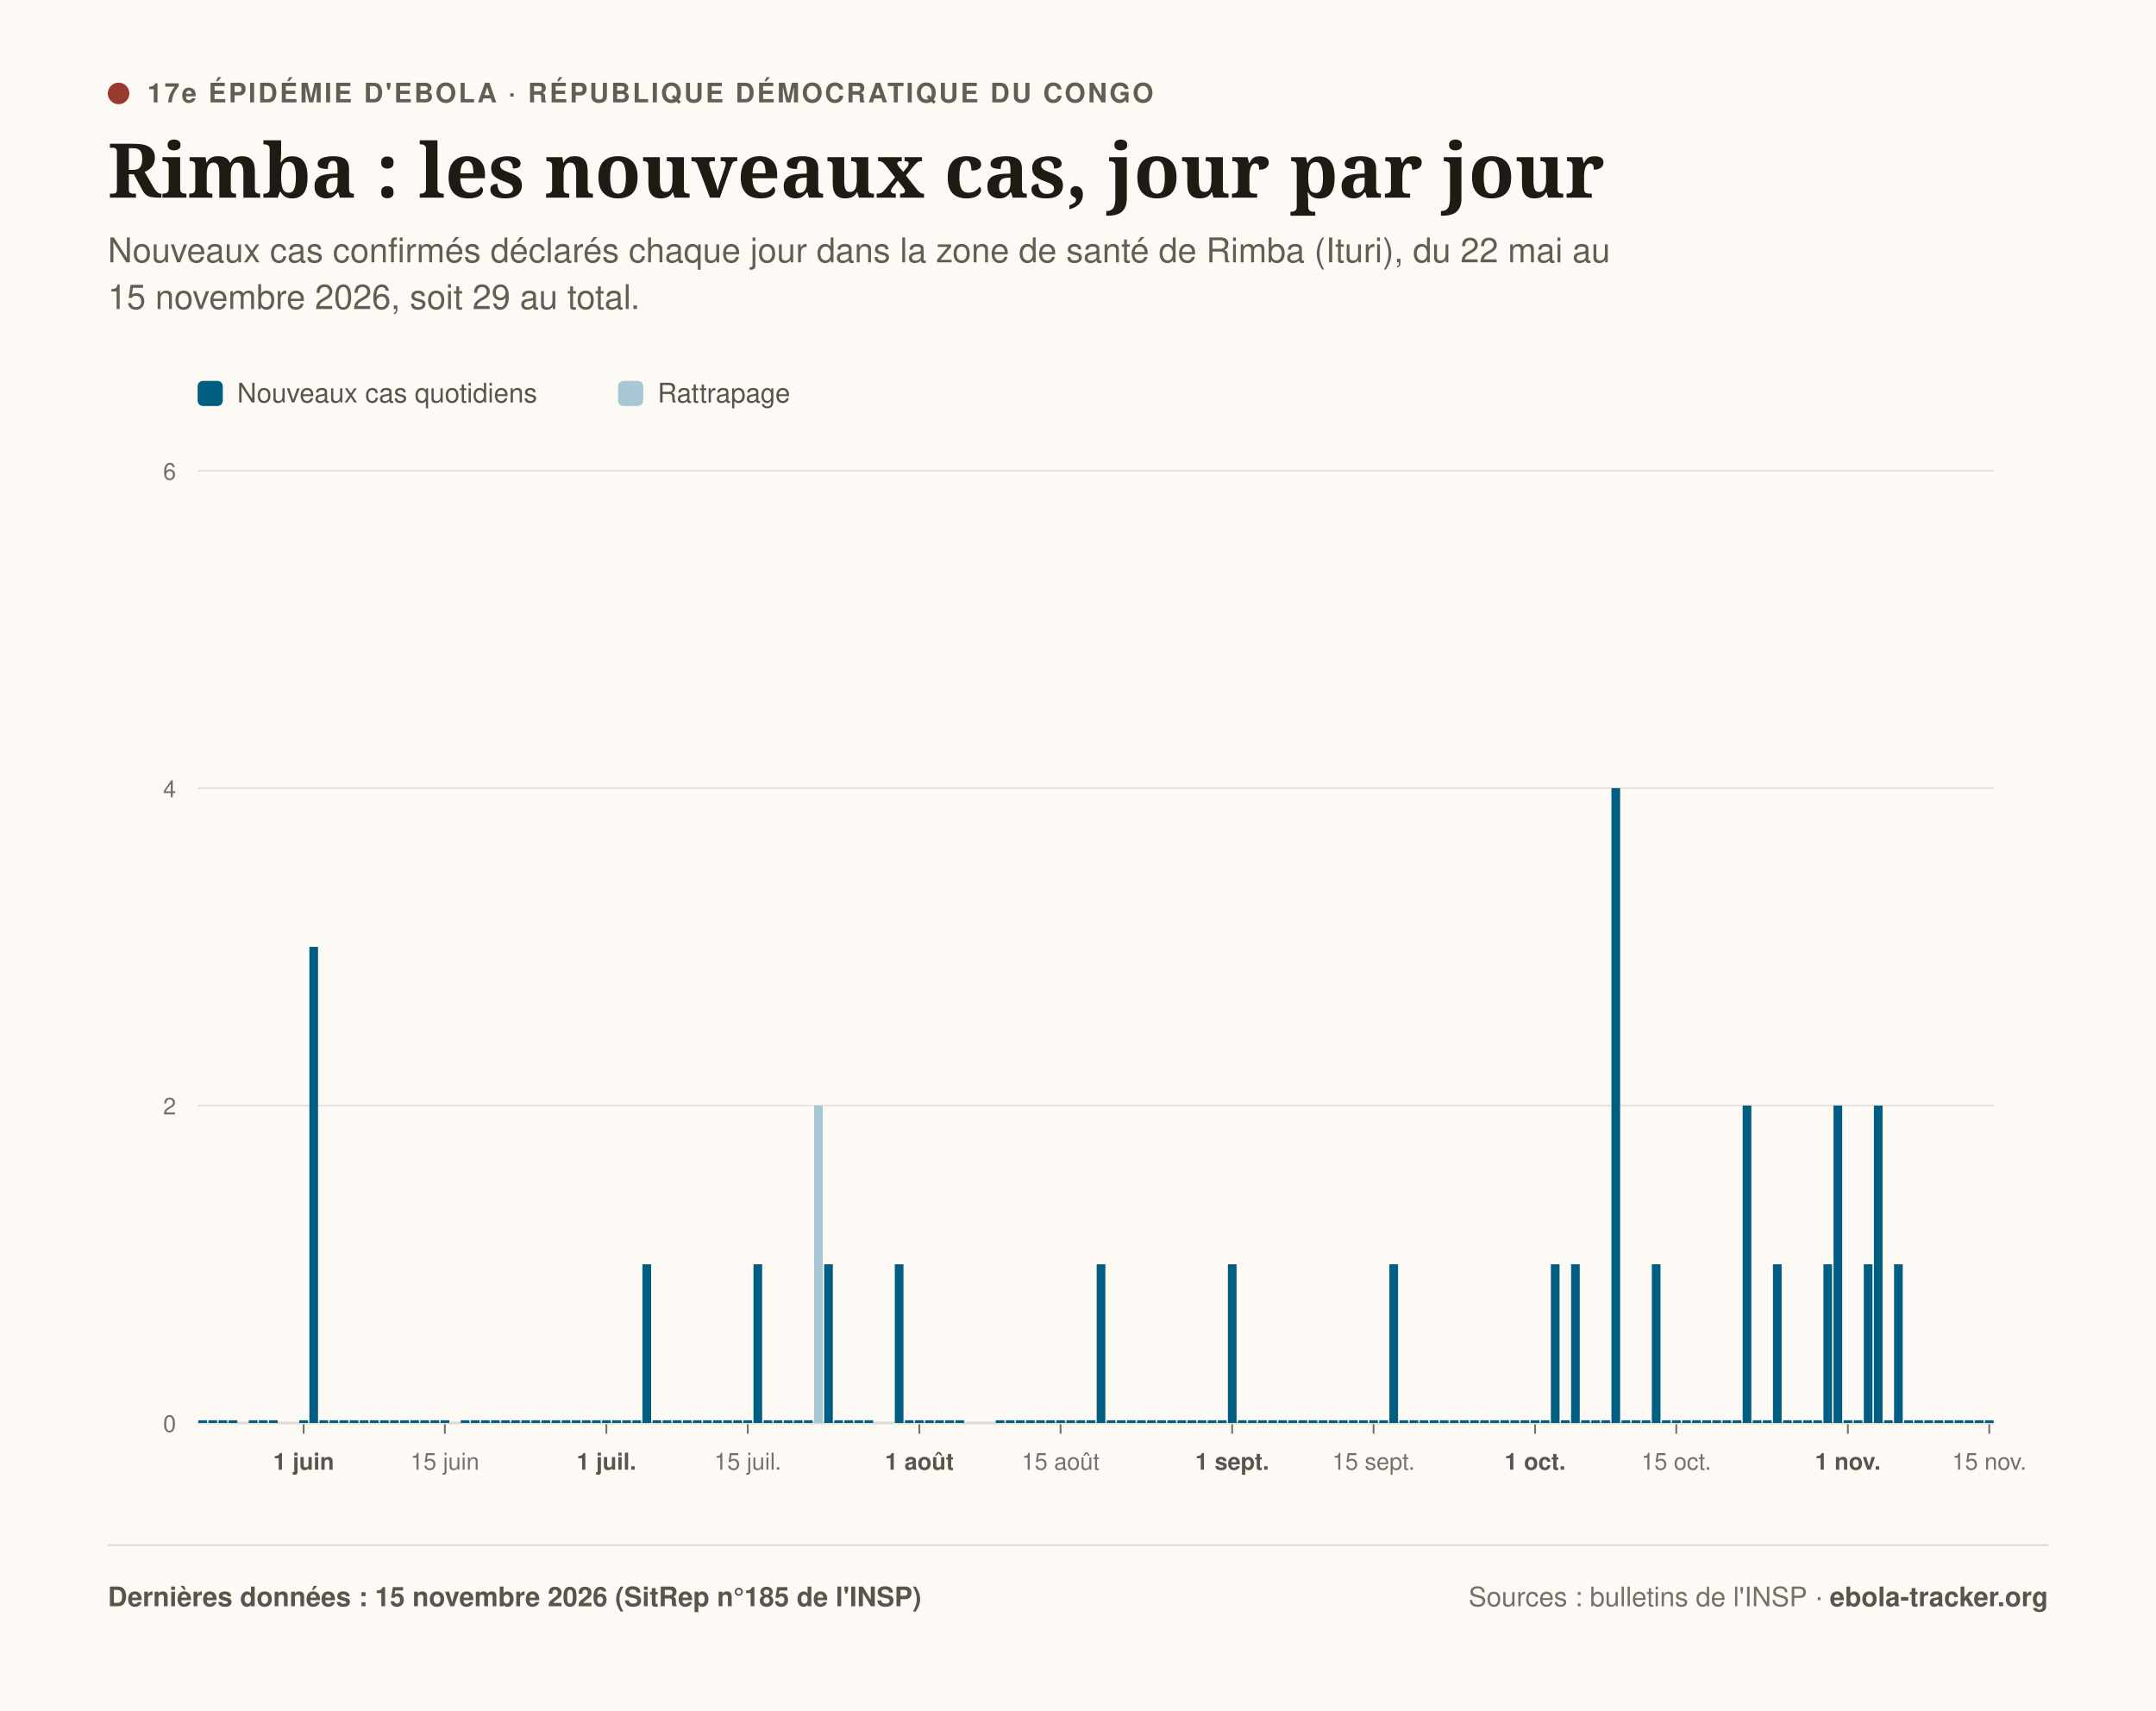
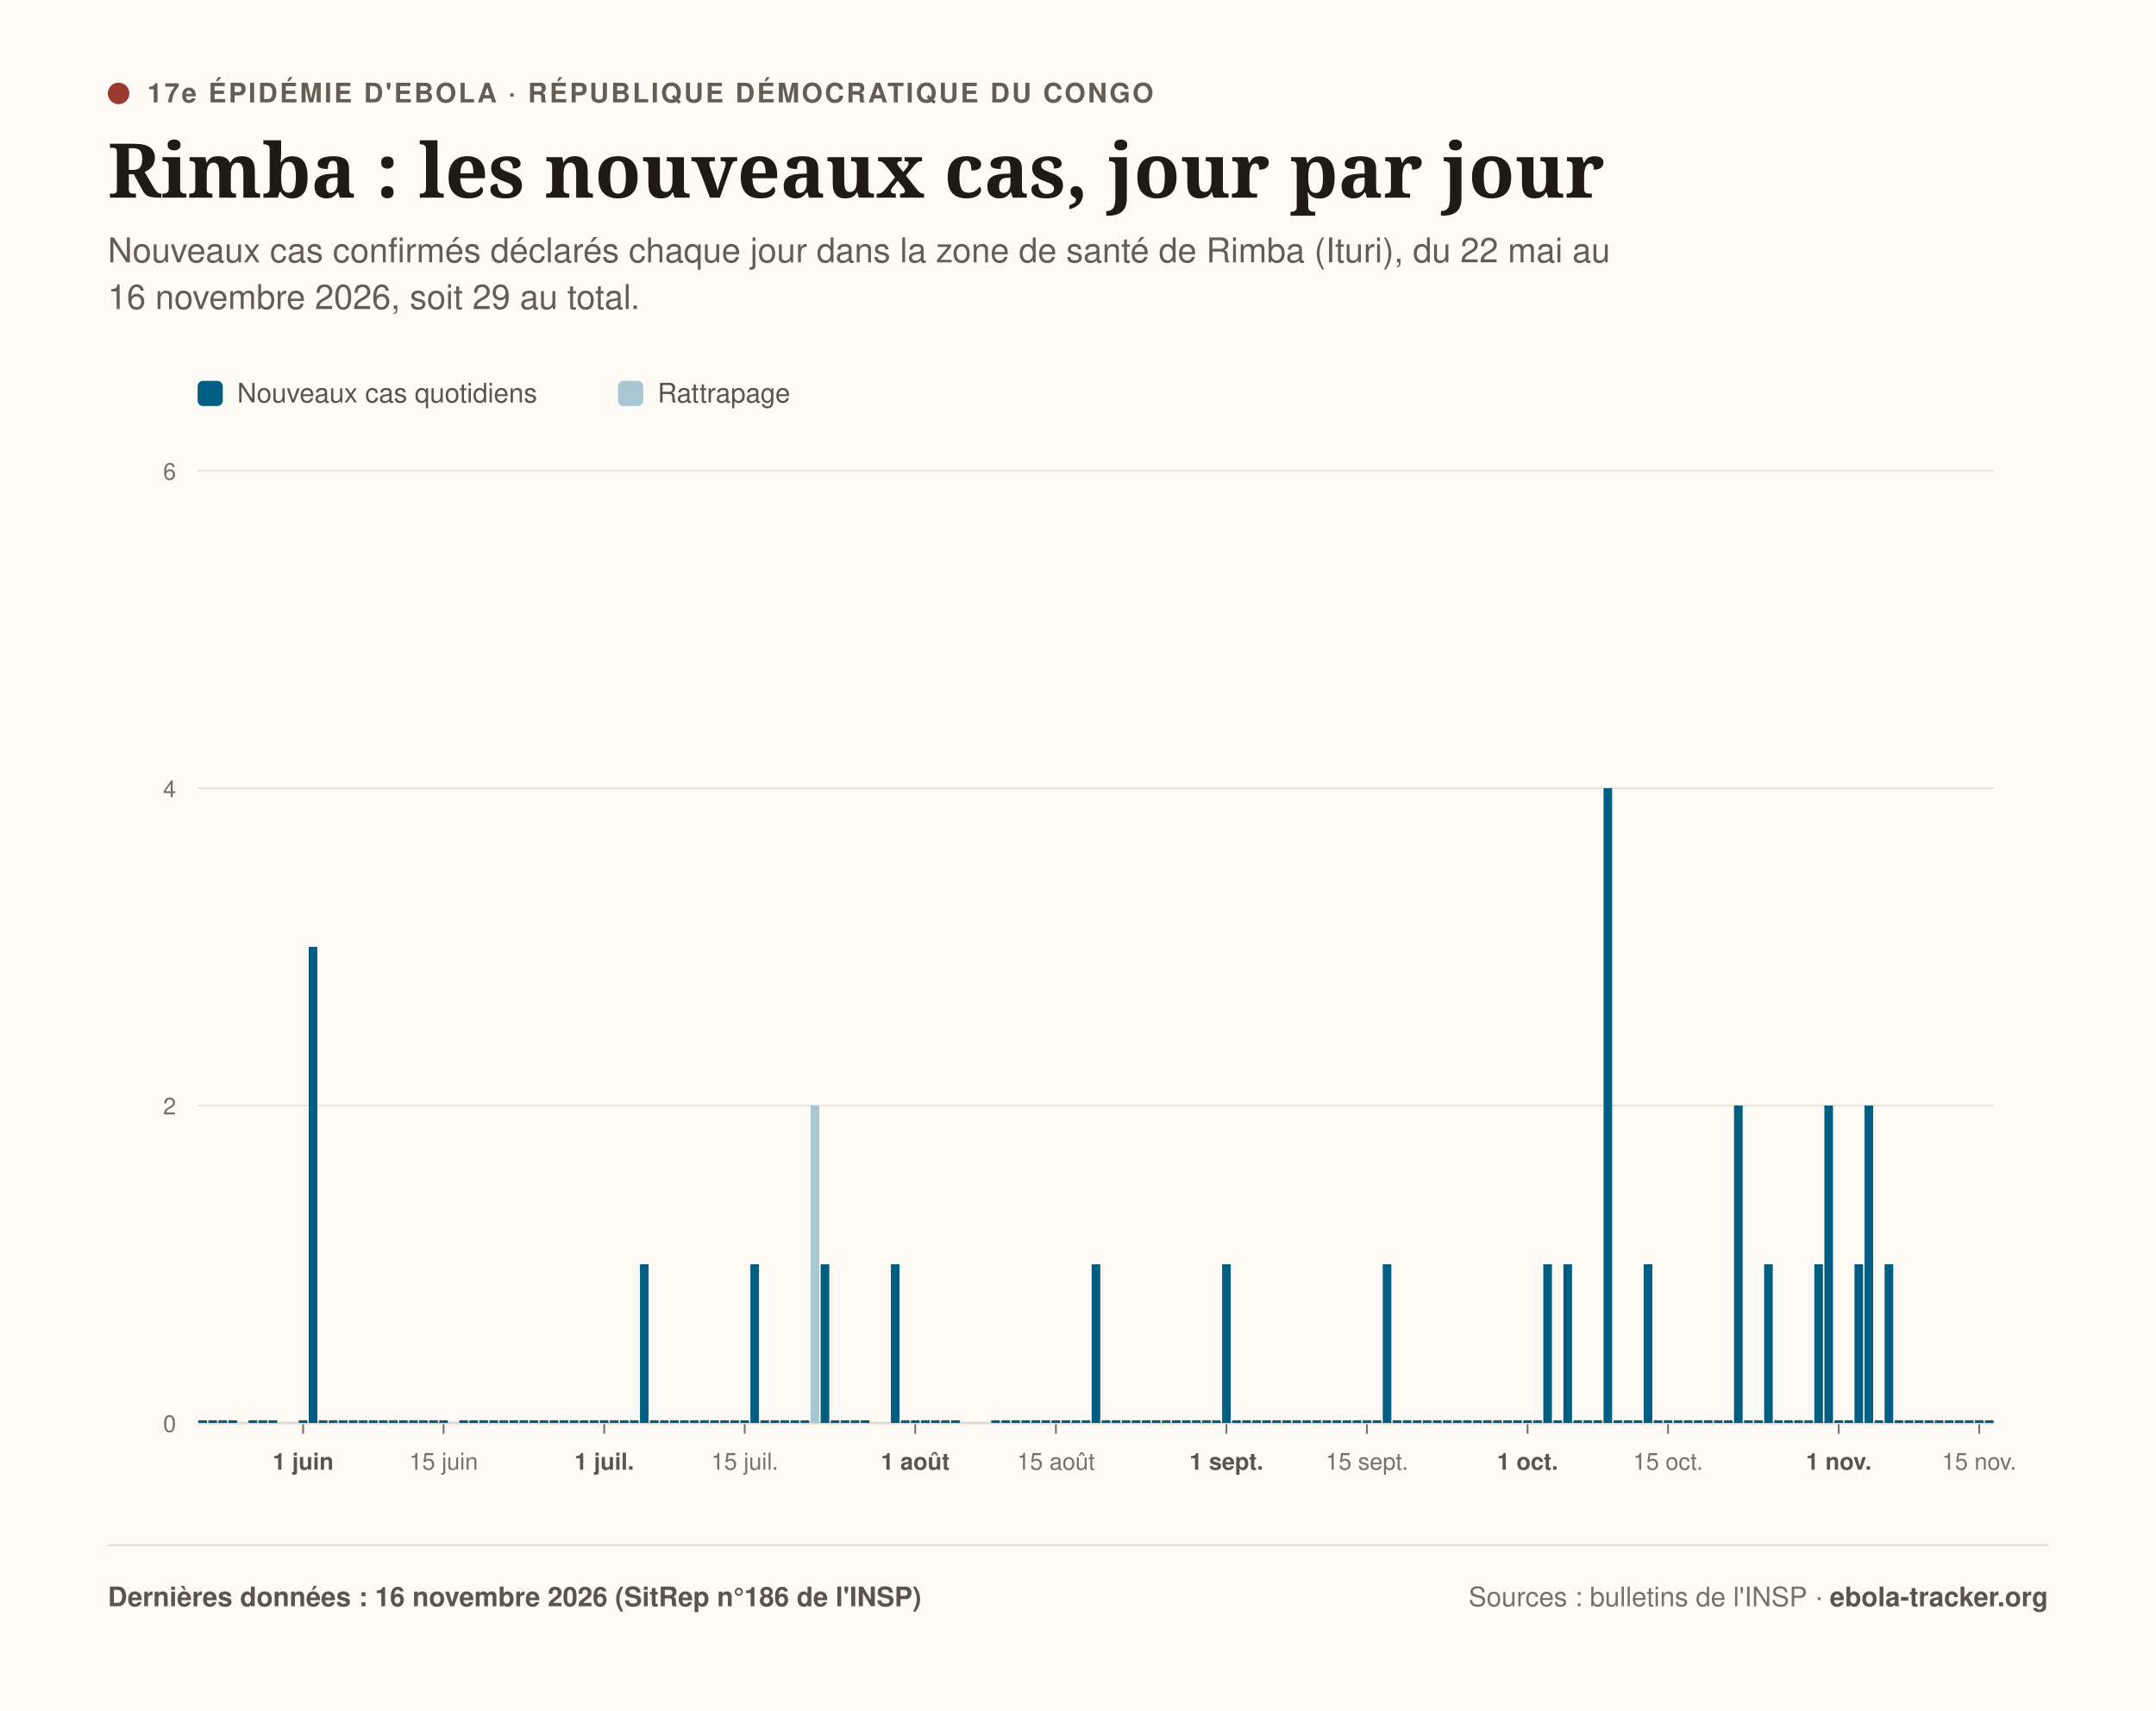
- <svg xmlns="http://www.w3.org/2000/svg" viewBox="0 0 1200 952" role="img" aria-label="Rimba : les nouveaux cas, jour par jour. Nouveaux cas confirmés déclarés chaque jour dans la zone de santé de Rimba (Ituri), du 22 mai au 15 novembre 2026, soit 29 au total.">
+ <svg xmlns="http://www.w3.org/2000/svg" viewBox="0 0 1200 952" role="img" aria-label="Rimba : les nouveaux cas, jour par jour. Nouveaux cas confirmés déclarés chaque jour dans la zone de santé de Rimba (Ituri), du 22 mai au 16 novembre 2026, soit 29 au total.">
  <rect width="1200" height="952" fill="#FDFAF6" />
  <circle cx="66" cy="52" r="6" fill="#993A2E" />
  <text x="82.0" y="57.0" font-family="'Public Sans',Helvetica,Arial,sans-serif" font-size="15" font-weight="700" fill="#635D54" text-anchor="start" letter-spacing=".08em">17e ÉPIDÉMIE D'EBOLA · RÉPUBLIQUE DÉMOCRATIQUE DU CONGO</text>
  <text x="60.0" y="110.0" font-family="'Source Serif 4',Georgia,serif" font-size="42" font-weight="600" fill="#1F1A13" text-anchor="start">Rimba : les nouveaux cas, jour par jour</text>
  <text x="60.0" y="146.0" font-family="'Public Sans',Helvetica,Arial,sans-serif" font-size="19" font-weight="400" fill="#635D54" text-anchor="start">Nouveaux cas confirmés déclarés chaque jour dans la zone de santé de Rimba (Ituri), du 22 mai au</text>
-   <text x="60.0" y="172.0" font-family="'Public Sans',Helvetica,Arial,sans-serif" font-size="19" font-weight="400" fill="#635D54" text-anchor="start">15 novembre 2026, soit 29 au total.</text>
+   <text x="60.0" y="172.0" font-family="'Public Sans',Helvetica,Arial,sans-serif" font-size="19" font-weight="400" fill="#635D54" text-anchor="start">16 novembre 2026, soit 29 au total.</text>
  <rect x="110" y="212" width="14" height="14" rx="3" fill="#005E82" />
  <text x="132.0" y="224.0" font-family="'Public Sans',Helvetica,Arial,sans-serif" font-size="15" font-weight="400" fill="#5A544C" text-anchor="start">Nouveaux cas quotidiens</text>
  <rect x="344" y="212" width="14" height="14" rx="3" fill="#a6c7d3" />
  <text x="366.0" y="224.0" font-family="'Public Sans',Helvetica,Arial,sans-serif" font-size="15" font-weight="400" fill="#5A544C" text-anchor="start">Rattrapage</text>
  <line x1="110" x2="1110" y1="792.0" y2="792.0" stroke="#E7E4E0" />
  <text x="98.0" y="797.0" font-family="'Public Sans',Helvetica,Arial,sans-serif" font-size="13" font-weight="400" fill="#777068" text-anchor="end">0</text>
  <line x1="110" x2="1110" y1="615.3" y2="615.3" stroke="#E7E4E0" />
  <text x="98.0" y="620.3" font-family="'Public Sans',Helvetica,Arial,sans-serif" font-size="13" font-weight="400" fill="#777068" text-anchor="end">2</text>
  <line x1="110" x2="1110" y1="438.7" y2="438.7" stroke="#E7E4E0" />
  <text x="98.0" y="443.7" font-family="'Public Sans',Helvetica,Arial,sans-serif" font-size="13" font-weight="400" fill="#777068" text-anchor="end">4</text>
  <line x1="110" x2="1110" y1="262.0" y2="262.0" stroke="#E7E4E0" />
  <text x="98.0" y="267.0" font-family="'Public Sans',Helvetica,Arial,sans-serif" font-size="13" font-weight="400" fill="#777068" text-anchor="end">6</text>
-   <line x1="169.0" x2="169.0" y1="792" y2="798" stroke="#777068" />
-   <text x="169.0" y="818.0" font-family="'Public Sans',Helvetica,Arial,sans-serif" font-size="13" font-weight="600" fill="#5A544C" text-anchor="middle">1 juin</text>
-   <line x1="247.6" x2="247.6" y1="792" y2="798" stroke="#777068" />
-   <text x="247.6" y="818.0" font-family="'Public Sans',Helvetica,Arial,sans-serif" font-size="13" font-weight="400" fill="#777068" text-anchor="middle">15 juin</text>
-   <line x1="337.5" x2="337.5" y1="792" y2="798" stroke="#777068" />
-   <text x="337.5" y="818.0" font-family="'Public Sans',Helvetica,Arial,sans-serif" font-size="13" font-weight="600" fill="#5A544C" text-anchor="middle">1 juil.</text>
-   <line x1="416.2" x2="416.2" y1="792" y2="798" stroke="#777068" />
-   <text x="416.2" y="818.0" font-family="'Public Sans',Helvetica,Arial,sans-serif" font-size="13" font-weight="400" fill="#777068" text-anchor="middle">15 juil.</text>
-   <line x1="511.7" x2="511.7" y1="792" y2="798" stroke="#777068" />
-   <text x="511.7" y="818.0" font-family="'Public Sans',Helvetica,Arial,sans-serif" font-size="13" font-weight="600" fill="#5A544C" text-anchor="middle">1 août</text>
-   <line x1="590.3" x2="590.3" y1="792" y2="798" stroke="#777068" />
-   <text x="590.3" y="818.0" font-family="'Public Sans',Helvetica,Arial,sans-serif" font-size="13" font-weight="400" fill="#777068" text-anchor="middle">15 août</text>
-   <line x1="685.8" x2="685.8" y1="792" y2="798" stroke="#777068" />
-   <text x="685.8" y="818.0" font-family="'Public Sans',Helvetica,Arial,sans-serif" font-size="13" font-weight="600" fill="#5A544C" text-anchor="middle">1 sept.</text>
-   <line x1="764.5" x2="764.5" y1="792" y2="798" stroke="#777068" />
-   <text x="764.5" y="818.0" font-family="'Public Sans',Helvetica,Arial,sans-serif" font-size="13" font-weight="400" fill="#777068" text-anchor="middle">15 sept.</text>
-   <line x1="854.4" x2="854.4" y1="792" y2="798" stroke="#777068" />
-   <text x="854.4" y="818.0" font-family="'Public Sans',Helvetica,Arial,sans-serif" font-size="13" font-weight="600" fill="#5A544C" text-anchor="middle">1 oct.</text>
-   <line x1="933.0" x2="933.0" y1="792" y2="798" stroke="#777068" />
-   <text x="933.0" y="818.0" font-family="'Public Sans',Helvetica,Arial,sans-serif" font-size="13" font-weight="400" fill="#777068" text-anchor="middle">15 oct.</text>
-   <line x1="1028.5" x2="1028.5" y1="792" y2="798" stroke="#777068" />
-   <text x="1028.5" y="818.0" font-family="'Public Sans',Helvetica,Arial,sans-serif" font-size="13" font-weight="600" fill="#5A544C" text-anchor="middle">1 nov.</text>
-   <line x1="1107.2" x2="1107.2" y1="792" y2="798" stroke="#777068" />
-   <text x="1107.2" y="818.0" font-family="'Public Sans',Helvetica,Arial,sans-serif" font-size="13" font-weight="400" fill="#777068" text-anchor="middle">15 nov.</text>
+   <line x1="168.7" x2="168.7" y1="792" y2="798" stroke="#777068" />
+   <text x="168.7" y="818.0" font-family="'Public Sans',Helvetica,Arial,sans-serif" font-size="13" font-weight="600" fill="#5A544C" text-anchor="middle">1 juin</text>
+   <line x1="246.9" x2="246.9" y1="792" y2="798" stroke="#777068" />
+   <text x="246.9" y="818.0" font-family="'Public Sans',Helvetica,Arial,sans-serif" font-size="13" font-weight="400" fill="#777068" text-anchor="middle">15 juin</text>
+   <line x1="336.3" x2="336.3" y1="792" y2="798" stroke="#777068" />
+   <text x="336.3" y="818.0" font-family="'Public Sans',Helvetica,Arial,sans-serif" font-size="13" font-weight="600" fill="#5A544C" text-anchor="middle">1 juil.</text>
+   <line x1="414.5" x2="414.5" y1="792" y2="798" stroke="#777068" />
+   <text x="414.5" y="818.0" font-family="'Public Sans',Helvetica,Arial,sans-serif" font-size="13" font-weight="400" fill="#777068" text-anchor="middle">15 juil.</text>
+   <line x1="509.4" x2="509.4" y1="792" y2="798" stroke="#777068" />
+   <text x="509.4" y="818.0" font-family="'Public Sans',Helvetica,Arial,sans-serif" font-size="13" font-weight="600" fill="#5A544C" text-anchor="middle">1 août</text>
+   <line x1="587.7" x2="587.7" y1="792" y2="798" stroke="#777068" />
+   <text x="587.7" y="818.0" font-family="'Public Sans',Helvetica,Arial,sans-serif" font-size="13" font-weight="400" fill="#777068" text-anchor="middle">15 août</text>
+   <line x1="682.6" x2="682.6" y1="792" y2="798" stroke="#777068" />
+   <text x="682.6" y="818.0" font-family="'Public Sans',Helvetica,Arial,sans-serif" font-size="13" font-weight="600" fill="#5A544C" text-anchor="middle">1 sept.</text>
+   <line x1="760.8" x2="760.8" y1="792" y2="798" stroke="#777068" />
+   <text x="760.8" y="818.0" font-family="'Public Sans',Helvetica,Arial,sans-serif" font-size="13" font-weight="400" fill="#777068" text-anchor="middle">15 sept.</text>
+   <line x1="850.2" x2="850.2" y1="792" y2="798" stroke="#777068" />
+   <text x="850.2" y="818.0" font-family="'Public Sans',Helvetica,Arial,sans-serif" font-size="13" font-weight="600" fill="#5A544C" text-anchor="middle">1 oct.</text>
+   <line x1="928.4" x2="928.4" y1="792" y2="798" stroke="#777068" />
+   <text x="928.4" y="818.0" font-family="'Public Sans',Helvetica,Arial,sans-serif" font-size="13" font-weight="400" fill="#777068" text-anchor="middle">15 oct.</text>
+   <line x1="1023.4" x2="1023.4" y1="792" y2="798" stroke="#777068" />
+   <text x="1023.4" y="818.0" font-family="'Public Sans',Helvetica,Arial,sans-serif" font-size="13" font-weight="600" fill="#5A544C" text-anchor="middle">1 nov.</text>
+   <line x1="1101.6" x2="1101.6" y1="792" y2="798" stroke="#777068" />
+   <text x="1101.6" y="818.0" font-family="'Public Sans',Helvetica,Arial,sans-serif" font-size="13" font-weight="400" fill="#777068" text-anchor="middle">15 nov.</text>
  <line x1="110" x2="1110" y1="792" y2="792" stroke="#DEDAD5" stroke-width="1.5" />
-   <rect x="110.39" y="790.50" width="4.83" height="1.50" fill="#005E82" />
-   <rect x="116.01" y="790.50" width="4.83" height="1.50" fill="#005E82" />
-   <rect x="121.63" y="790.50" width="4.83" height="1.50" fill="#005E82" />
-   <rect x="127.25" y="790.50" width="4.83" height="1.50" fill="#005E82" />
-   <rect x="138.48" y="790.50" width="4.83" height="1.50" fill="#005E82" />
-   <rect x="144.10" y="790.50" width="4.83" height="1.50" fill="#005E82" />
-   <rect x="149.72" y="790.50" width="4.83" height="1.50" fill="#005E82" />
-   <rect x="166.57" y="790.50" width="4.83" height="1.50" fill="#005E82" />
-   <rect x="172.19" y="527.00" width="4.83" height="265.00" fill="#005E82" />
-   <rect x="177.81" y="790.50" width="4.83" height="1.50" fill="#005E82" />
-   <rect x="183.43" y="790.50" width="4.83" height="1.50" fill="#005E82" />
-   <rect x="189.04" y="790.50" width="4.83" height="1.50" fill="#005E82" />
-   <rect x="194.66" y="790.50" width="4.83" height="1.50" fill="#005E82" />
-   <rect x="200.28" y="790.50" width="4.83" height="1.50" fill="#005E82" />
-   <rect x="205.90" y="790.50" width="4.83" height="1.50" fill="#005E82" />
-   <rect x="211.52" y="790.50" width="4.83" height="1.50" fill="#005E82" />
-   <rect x="217.13" y="790.50" width="4.83" height="1.50" fill="#005E82" />
-   <rect x="222.75" y="790.50" width="4.83" height="1.50" fill="#005E82" />
-   <rect x="228.37" y="790.50" width="4.83" height="1.50" fill="#005E82" />
-   <rect x="233.99" y="790.50" width="4.83" height="1.50" fill="#005E82" />
-   <rect x="239.61" y="790.50" width="4.83" height="1.50" fill="#005E82" />
-   <rect x="245.22" y="790.50" width="4.83" height="1.50" fill="#005E82" />
-   <rect x="256.46" y="790.50" width="4.83" height="1.50" fill="#005E82" />
-   <rect x="262.08" y="790.50" width="4.83" height="1.50" fill="#005E82" />
-   <rect x="267.70" y="790.50" width="4.83" height="1.50" fill="#005E82" />
-   <rect x="273.31" y="790.50" width="4.83" height="1.50" fill="#005E82" />
-   <rect x="278.93" y="790.50" width="4.83" height="1.50" fill="#005E82" />
-   <rect x="284.55" y="790.50" width="4.83" height="1.50" fill="#005E82" />
-   <rect x="290.17" y="790.50" width="4.83" height="1.50" fill="#005E82" />
-   <rect x="295.79" y="790.50" width="4.83" height="1.50" fill="#005E82" />
-   <rect x="301.40" y="790.50" width="4.83" height="1.50" fill="#005E82" />
-   <rect x="307.02" y="790.50" width="4.83" height="1.50" fill="#005E82" />
-   <rect x="312.64" y="790.50" width="4.83" height="1.50" fill="#005E82" />
-   <rect x="318.26" y="790.50" width="4.83" height="1.50" fill="#005E82" />
-   <rect x="323.88" y="790.50" width="4.83" height="1.50" fill="#005E82" />
-   <rect x="329.49" y="790.50" width="4.83" height="1.50" fill="#005E82" />
-   <rect x="335.11" y="790.50" width="4.83" height="1.50" fill="#005E82" />
-   <rect x="340.73" y="790.50" width="4.83" height="1.50" fill="#005E82" />
-   <rect x="346.35" y="790.50" width="4.83" height="1.50" fill="#005E82" />
-   <rect x="351.97" y="790.50" width="4.83" height="1.50" fill="#005E82" />
-   <rect x="357.58" y="703.67" width="4.83" height="88.33" fill="#005E82" />
-   <rect x="363.20" y="790.50" width="4.83" height="1.50" fill="#005E82" />
-   <rect x="368.82" y="790.50" width="4.83" height="1.50" fill="#005E82" />
-   <rect x="374.44" y="790.50" width="4.83" height="1.50" fill="#005E82" />
-   <rect x="380.06" y="790.50" width="4.83" height="1.50" fill="#005E82" />
-   <rect x="385.67" y="790.50" width="4.83" height="1.50" fill="#005E82" />
-   <rect x="391.29" y="790.50" width="4.83" height="1.50" fill="#005E82" />
-   <rect x="396.91" y="790.50" width="4.83" height="1.50" fill="#005E82" />
-   <rect x="402.53" y="790.50" width="4.83" height="1.50" fill="#005E82" />
-   <rect x="408.15" y="790.50" width="4.83" height="1.50" fill="#005E82" />
-   <rect x="413.76" y="790.50" width="4.83" height="1.50" fill="#005E82" />
-   <rect x="419.38" y="703.67" width="4.83" height="88.33" fill="#005E82" />
-   <rect x="425.00" y="790.50" width="4.83" height="1.50" fill="#005E82" />
-   <rect x="430.62" y="790.50" width="4.83" height="1.50" fill="#005E82" />
-   <rect x="436.24" y="790.50" width="4.83" height="1.50" fill="#005E82" />
-   <rect x="441.85" y="790.50" width="4.83" height="1.50" fill="#005E82" />
-   <rect x="447.47" y="790.50" width="4.83" height="1.50" fill="#005E82" />
-   <rect x="453.09" y="615.33" width="4.83" height="176.67" fill="#a6c7d3" />
-   <rect x="458.71" y="703.67" width="4.83" height="88.33" fill="#005E82" />
-   <rect x="464.33" y="790.50" width="4.83" height="1.50" fill="#005E82" />
-   <rect x="469.94" y="790.50" width="4.83" height="1.50" fill="#005E82" />
-   <rect x="475.56" y="790.50" width="4.83" height="1.50" fill="#005E82" />
-   <rect x="481.18" y="790.50" width="4.83" height="1.50" fill="#005E82" />
-   <rect x="498.03" y="703.67" width="4.83" height="88.33" fill="#005E82" />
-   <rect x="503.65" y="790.50" width="4.83" height="1.50" fill="#005E82" />
-   <rect x="509.27" y="790.50" width="4.83" height="1.50" fill="#005E82" />
-   <rect x="514.89" y="790.50" width="4.83" height="1.50" fill="#005E82" />
-   <rect x="520.51" y="790.50" width="4.83" height="1.50" fill="#005E82" />
-   <rect x="526.12" y="790.50" width="4.83" height="1.50" fill="#005E82" />
-   <rect x="531.74" y="790.50" width="4.83" height="1.50" fill="#005E82" />
-   <rect x="554.21" y="790.50" width="4.83" height="1.50" fill="#005E82" />
-   <rect x="559.83" y="790.50" width="4.83" height="1.50" fill="#005E82" />
-   <rect x="565.45" y="790.50" width="4.83" height="1.50" fill="#005E82" />
-   <rect x="571.07" y="790.50" width="4.83" height="1.50" fill="#005E82" />
-   <rect x="576.69" y="790.50" width="4.83" height="1.50" fill="#005E82" />
-   <rect x="582.30" y="790.50" width="4.83" height="1.50" fill="#005E82" />
-   <rect x="587.92" y="790.50" width="4.83" height="1.50" fill="#005E82" />
-   <rect x="593.54" y="790.50" width="4.83" height="1.50" fill="#005E82" />
-   <rect x="599.16" y="790.50" width="4.83" height="1.50" fill="#005E82" />
-   <rect x="604.78" y="790.50" width="4.83" height="1.50" fill="#005E82" />
-   <rect x="610.39" y="703.67" width="4.83" height="88.33" fill="#005E82" />
-   <rect x="616.01" y="790.50" width="4.83" height="1.50" fill="#005E82" />
-   <rect x="621.63" y="790.50" width="4.83" height="1.50" fill="#005E82" />
-   <rect x="627.25" y="790.50" width="4.83" height="1.50" fill="#005E82" />
-   <rect x="632.87" y="790.50" width="4.83" height="1.50" fill="#005E82" />
-   <rect x="638.48" y="790.50" width="4.83" height="1.50" fill="#005E82" />
-   <rect x="644.10" y="790.50" width="4.83" height="1.50" fill="#005E82" />
-   <rect x="649.72" y="790.50" width="4.83" height="1.50" fill="#005E82" />
-   <rect x="655.34" y="790.50" width="4.83" height="1.50" fill="#005E82" />
-   <rect x="660.96" y="790.50" width="4.83" height="1.50" fill="#005E82" />
-   <rect x="666.57" y="790.50" width="4.83" height="1.50" fill="#005E82" />
-   <rect x="672.19" y="790.50" width="4.83" height="1.50" fill="#005E82" />
-   <rect x="677.81" y="790.50" width="4.83" height="1.50" fill="#005E82" />
-   <rect x="683.43" y="703.67" width="4.83" height="88.33" fill="#005E82" />
-   <rect x="689.04" y="790.50" width="4.83" height="1.50" fill="#005E82" />
-   <rect x="694.66" y="790.50" width="4.83" height="1.50" fill="#005E82" />
-   <rect x="700.28" y="790.50" width="4.83" height="1.50" fill="#005E82" />
-   <rect x="705.90" y="790.50" width="4.83" height="1.50" fill="#005E82" />
-   <rect x="711.52" y="790.50" width="4.83" height="1.50" fill="#005E82" />
-   <rect x="717.13" y="790.50" width="4.83" height="1.50" fill="#005E82" />
-   <rect x="722.75" y="790.50" width="4.83" height="1.50" fill="#005E82" />
-   <rect x="728.37" y="790.50" width="4.83" height="1.50" fill="#005E82" />
-   <rect x="733.99" y="790.50" width="4.83" height="1.50" fill="#005E82" />
-   <rect x="739.61" y="790.50" width="4.83" height="1.50" fill="#005E82" />
-   <rect x="745.22" y="790.50" width="4.83" height="1.50" fill="#005E82" />
-   <rect x="750.84" y="790.50" width="4.83" height="1.50" fill="#005E82" />
-   <rect x="756.46" y="790.50" width="4.83" height="1.50" fill="#005E82" />
-   <rect x="762.08" y="790.50" width="4.83" height="1.50" fill="#005E82" />
-   <rect x="767.70" y="790.50" width="4.83" height="1.50" fill="#005E82" />
-   <rect x="773.31" y="703.67" width="4.83" height="88.33" fill="#005E82" />
-   <rect x="778.93" y="790.50" width="4.83" height="1.50" fill="#005E82" />
-   <rect x="784.55" y="790.50" width="4.83" height="1.50" fill="#005E82" />
-   <rect x="790.17" y="790.50" width="4.83" height="1.50" fill="#005E82" />
-   <rect x="795.79" y="790.50" width="4.83" height="1.50" fill="#005E82" />
-   <rect x="801.40" y="790.50" width="4.83" height="1.50" fill="#005E82" />
-   <rect x="807.02" y="790.50" width="4.83" height="1.50" fill="#005E82" />
-   <rect x="812.64" y="790.50" width="4.83" height="1.50" fill="#005E82" />
-   <rect x="818.26" y="790.50" width="4.83" height="1.50" fill="#005E82" />
-   <rect x="823.88" y="790.50" width="4.83" height="1.50" fill="#005E82" />
-   <rect x="829.49" y="790.50" width="4.83" height="1.50" fill="#005E82" />
-   <rect x="835.11" y="790.50" width="4.83" height="1.50" fill="#005E82" />
-   <rect x="840.73" y="790.50" width="4.83" height="1.50" fill="#005E82" />
-   <rect x="846.35" y="790.50" width="4.83" height="1.50" fill="#005E82" />
-   <rect x="851.97" y="790.50" width="4.83" height="1.50" fill="#005E82" />
-   <rect x="857.58" y="790.50" width="4.83" height="1.50" fill="#005E82" />
-   <rect x="863.20" y="703.67" width="4.83" height="88.33" fill="#005E82" />
-   <rect x="868.82" y="790.50" width="4.83" height="1.50" fill="#005E82" />
-   <rect x="874.44" y="703.67" width="4.83" height="88.33" fill="#005E82" />
-   <rect x="880.06" y="790.50" width="4.83" height="1.50" fill="#005E82" />
-   <rect x="885.67" y="790.50" width="4.83" height="1.50" fill="#005E82" />
-   <rect x="891.29" y="790.50" width="4.83" height="1.50" fill="#005E82" />
-   <rect x="896.91" y="438.67" width="4.83" height="353.33" fill="#005E82" />
-   <rect x="902.53" y="790.50" width="4.83" height="1.50" fill="#005E82" />
-   <rect x="908.15" y="790.50" width="4.83" height="1.50" fill="#005E82" />
-   <rect x="913.76" y="790.50" width="4.83" height="1.50" fill="#005E82" />
-   <rect x="919.38" y="703.67" width="4.83" height="88.33" fill="#005E82" />
-   <rect x="925.00" y="790.50" width="4.83" height="1.50" fill="#005E82" />
-   <rect x="930.62" y="790.50" width="4.83" height="1.50" fill="#005E82" />
-   <rect x="936.24" y="790.50" width="4.83" height="1.50" fill="#005E82" />
-   <rect x="941.85" y="790.50" width="4.83" height="1.50" fill="#005E82" />
-   <rect x="947.47" y="790.50" width="4.83" height="1.50" fill="#005E82" />
-   <rect x="953.09" y="790.50" width="4.83" height="1.50" fill="#005E82" />
-   <rect x="958.71" y="790.50" width="4.83" height="1.50" fill="#005E82" />
-   <rect x="964.33" y="790.50" width="4.83" height="1.50" fill="#005E82" />
-   <rect x="969.94" y="615.33" width="4.83" height="176.67" fill="#005E82" />
-   <rect x="975.56" y="790.50" width="4.83" height="1.50" fill="#005E82" />
-   <rect x="981.18" y="790.50" width="4.83" height="1.50" fill="#005E82" />
-   <rect x="986.80" y="703.67" width="4.83" height="88.33" fill="#005E82" />
-   <rect x="992.42" y="790.50" width="4.83" height="1.50" fill="#005E82" />
-   <rect x="998.03" y="790.50" width="4.83" height="1.50" fill="#005E82" />
-   <rect x="1003.65" y="790.50" width="4.83" height="1.50" fill="#005E82" />
-   <rect x="1009.27" y="790.50" width="4.83" height="1.50" fill="#005E82" />
-   <rect x="1014.89" y="703.67" width="4.83" height="88.33" fill="#005E82" />
-   <rect x="1020.51" y="615.33" width="4.83" height="176.67" fill="#005E82" />
-   <rect x="1026.12" y="790.50" width="4.83" height="1.50" fill="#005E82" />
-   <rect x="1031.74" y="790.50" width="4.83" height="1.50" fill="#005E82" />
-   <rect x="1037.36" y="703.67" width="4.83" height="88.33" fill="#005E82" />
-   <rect x="1042.98" y="615.33" width="4.83" height="176.67" fill="#005E82" />
-   <rect x="1048.60" y="790.50" width="4.83" height="1.50" fill="#005E82" />
-   <rect x="1054.21" y="703.67" width="4.83" height="88.33" fill="#005E82" />
-   <rect x="1059.83" y="790.50" width="4.83" height="1.50" fill="#005E82" />
-   <rect x="1065.45" y="790.50" width="4.83" height="1.50" fill="#005E82" />
-   <rect x="1071.07" y="790.50" width="4.83" height="1.50" fill="#005E82" />
-   <rect x="1076.69" y="790.50" width="4.83" height="1.50" fill="#005E82" />
-   <rect x="1082.30" y="790.50" width="4.83" height="1.50" fill="#005E82" />
-   <rect x="1087.92" y="790.50" width="4.83" height="1.50" fill="#005E82" />
-   <rect x="1093.54" y="790.50" width="4.83" height="1.50" fill="#005E82" />
-   <rect x="1099.16" y="790.50" width="4.83" height="1.50" fill="#005E82" />
-   <rect x="1104.78" y="790.50" width="4.83" height="1.50" fill="#005E82" />
+   <rect x="110.39" y="790.50" width="4.80" height="1.50" fill="#005E82" />
+   <rect x="115.98" y="790.50" width="4.80" height="1.50" fill="#005E82" />
+   <rect x="121.56" y="790.50" width="4.80" height="1.50" fill="#005E82" />
+   <rect x="127.15" y="790.50" width="4.80" height="1.50" fill="#005E82" />
+   <rect x="138.32" y="790.50" width="4.80" height="1.50" fill="#005E82" />
+   <rect x="143.91" y="790.50" width="4.80" height="1.50" fill="#005E82" />
+   <rect x="149.50" y="790.50" width="4.80" height="1.50" fill="#005E82" />
+   <rect x="166.26" y="790.50" width="4.80" height="1.50" fill="#005E82" />
+   <rect x="171.84" y="527.00" width="4.80" height="265.00" fill="#005E82" />
+   <rect x="177.43" y="790.50" width="4.80" height="1.50" fill="#005E82" />
+   <rect x="183.02" y="790.50" width="4.80" height="1.50" fill="#005E82" />
+   <rect x="188.60" y="790.50" width="4.80" height="1.50" fill="#005E82" />
+   <rect x="194.19" y="790.50" width="4.80" height="1.50" fill="#005E82" />
+   <rect x="199.78" y="790.50" width="4.80" height="1.50" fill="#005E82" />
+   <rect x="205.36" y="790.50" width="4.80" height="1.50" fill="#005E82" />
+   <rect x="210.95" y="790.50" width="4.80" height="1.50" fill="#005E82" />
+   <rect x="216.54" y="790.50" width="4.80" height="1.50" fill="#005E82" />
+   <rect x="222.12" y="790.50" width="4.80" height="1.50" fill="#005E82" />
+   <rect x="227.71" y="790.50" width="4.80" height="1.50" fill="#005E82" />
+   <rect x="233.30" y="790.50" width="4.80" height="1.50" fill="#005E82" />
+   <rect x="238.88" y="790.50" width="4.80" height="1.50" fill="#005E82" />
+   <rect x="244.47" y="790.50" width="4.80" height="1.50" fill="#005E82" />
+   <rect x="255.64" y="790.50" width="4.80" height="1.50" fill="#005E82" />
+   <rect x="261.23" y="790.50" width="4.80" height="1.50" fill="#005E82" />
+   <rect x="266.82" y="790.50" width="4.80" height="1.50" fill="#005E82" />
+   <rect x="272.40" y="790.50" width="4.80" height="1.50" fill="#005E82" />
+   <rect x="277.99" y="790.50" width="4.80" height="1.50" fill="#005E82" />
+   <rect x="283.58" y="790.50" width="4.80" height="1.50" fill="#005E82" />
+   <rect x="289.16" y="790.50" width="4.80" height="1.50" fill="#005E82" />
+   <rect x="294.75" y="790.50" width="4.80" height="1.50" fill="#005E82" />
+   <rect x="300.34" y="790.50" width="4.80" height="1.50" fill="#005E82" />
+   <rect x="305.92" y="790.50" width="4.80" height="1.50" fill="#005E82" />
+   <rect x="311.51" y="790.50" width="4.80" height="1.50" fill="#005E82" />
+   <rect x="317.09" y="790.50" width="4.80" height="1.50" fill="#005E82" />
+   <rect x="322.68" y="790.50" width="4.80" height="1.50" fill="#005E82" />
+   <rect x="328.27" y="790.50" width="4.80" height="1.50" fill="#005E82" />
+   <rect x="333.85" y="790.50" width="4.80" height="1.50" fill="#005E82" />
+   <rect x="339.44" y="790.50" width="4.80" height="1.50" fill="#005E82" />
+   <rect x="345.03" y="790.50" width="4.80" height="1.50" fill="#005E82" />
+   <rect x="350.61" y="790.50" width="4.80" height="1.50" fill="#005E82" />
+   <rect x="356.20" y="703.67" width="4.80" height="88.33" fill="#005E82" />
+   <rect x="361.79" y="790.50" width="4.80" height="1.50" fill="#005E82" />
+   <rect x="367.37" y="790.50" width="4.80" height="1.50" fill="#005E82" />
+   <rect x="372.96" y="790.50" width="4.80" height="1.50" fill="#005E82" />
+   <rect x="378.55" y="790.50" width="4.80" height="1.50" fill="#005E82" />
+   <rect x="384.13" y="790.50" width="4.80" height="1.50" fill="#005E82" />
+   <rect x="389.72" y="790.50" width="4.80" height="1.50" fill="#005E82" />
+   <rect x="395.31" y="790.50" width="4.80" height="1.50" fill="#005E82" />
+   <rect x="400.89" y="790.50" width="4.80" height="1.50" fill="#005E82" />
+   <rect x="406.48" y="790.50" width="4.80" height="1.50" fill="#005E82" />
+   <rect x="412.07" y="790.50" width="4.80" height="1.50" fill="#005E82" />
+   <rect x="417.65" y="703.67" width="4.80" height="88.33" fill="#005E82" />
+   <rect x="423.24" y="790.50" width="4.80" height="1.50" fill="#005E82" />
+   <rect x="428.83" y="790.50" width="4.80" height="1.50" fill="#005E82" />
+   <rect x="434.41" y="790.50" width="4.80" height="1.50" fill="#005E82" />
+   <rect x="440.00" y="790.50" width="4.80" height="1.50" fill="#005E82" />
+   <rect x="445.59" y="790.50" width="4.80" height="1.50" fill="#005E82" />
+   <rect x="451.17" y="615.33" width="4.80" height="176.67" fill="#a6c7d3" />
+   <rect x="456.76" y="703.67" width="4.80" height="88.33" fill="#005E82" />
+   <rect x="462.35" y="790.50" width="4.80" height="1.50" fill="#005E82" />
+   <rect x="467.93" y="790.50" width="4.80" height="1.50" fill="#005E82" />
+   <rect x="473.52" y="790.50" width="4.80" height="1.50" fill="#005E82" />
+   <rect x="479.11" y="790.50" width="4.80" height="1.50" fill="#005E82" />
+   <rect x="495.87" y="703.67" width="4.80" height="88.33" fill="#005E82" />
+   <rect x="501.45" y="790.50" width="4.80" height="1.50" fill="#005E82" />
+   <rect x="507.04" y="790.50" width="4.80" height="1.50" fill="#005E82" />
+   <rect x="512.63" y="790.50" width="4.80" height="1.50" fill="#005E82" />
+   <rect x="518.21" y="790.50" width="4.80" height="1.50" fill="#005E82" />
+   <rect x="523.80" y="790.50" width="4.80" height="1.50" fill="#005E82" />
+   <rect x="529.39" y="790.50" width="4.80" height="1.50" fill="#005E82" />
+   <rect x="551.73" y="790.50" width="4.80" height="1.50" fill="#005E82" />
+   <rect x="557.32" y="790.50" width="4.80" height="1.50" fill="#005E82" />
+   <rect x="562.91" y="790.50" width="4.80" height="1.50" fill="#005E82" />
+   <rect x="568.49" y="790.50" width="4.80" height="1.50" fill="#005E82" />
+   <rect x="574.08" y="790.50" width="4.80" height="1.50" fill="#005E82" />
+   <rect x="579.66" y="790.50" width="4.80" height="1.50" fill="#005E82" />
+   <rect x="585.25" y="790.50" width="4.80" height="1.50" fill="#005E82" />
+   <rect x="590.84" y="790.50" width="4.80" height="1.50" fill="#005E82" />
+   <rect x="596.42" y="790.50" width="4.80" height="1.50" fill="#005E82" />
+   <rect x="602.01" y="790.50" width="4.80" height="1.50" fill="#005E82" />
+   <rect x="607.60" y="703.67" width="4.80" height="88.33" fill="#005E82" />
+   <rect x="613.18" y="790.50" width="4.80" height="1.50" fill="#005E82" />
+   <rect x="618.77" y="790.50" width="4.80" height="1.50" fill="#005E82" />
+   <rect x="624.36" y="790.50" width="4.80" height="1.50" fill="#005E82" />
+   <rect x="629.94" y="790.50" width="4.80" height="1.50" fill="#005E82" />
+   <rect x="635.53" y="790.50" width="4.80" height="1.50" fill="#005E82" />
+   <rect x="641.12" y="790.50" width="4.80" height="1.50" fill="#005E82" />
+   <rect x="646.70" y="790.50" width="4.80" height="1.50" fill="#005E82" />
+   <rect x="652.29" y="790.50" width="4.80" height="1.50" fill="#005E82" />
+   <rect x="657.88" y="790.50" width="4.80" height="1.50" fill="#005E82" />
+   <rect x="663.46" y="790.50" width="4.80" height="1.50" fill="#005E82" />
+   <rect x="669.05" y="790.50" width="4.80" height="1.50" fill="#005E82" />
+   <rect x="674.64" y="790.50" width="4.80" height="1.50" fill="#005E82" />
+   <rect x="680.22" y="703.67" width="4.80" height="88.33" fill="#005E82" />
+   <rect x="685.81" y="790.50" width="4.80" height="1.50" fill="#005E82" />
+   <rect x="691.40" y="790.50" width="4.80" height="1.50" fill="#005E82" />
+   <rect x="696.98" y="790.50" width="4.80" height="1.50" fill="#005E82" />
+   <rect x="702.57" y="790.50" width="4.80" height="1.50" fill="#005E82" />
+   <rect x="708.16" y="790.50" width="4.80" height="1.50" fill="#005E82" />
+   <rect x="713.74" y="790.50" width="4.80" height="1.50" fill="#005E82" />
+   <rect x="719.33" y="790.50" width="4.80" height="1.50" fill="#005E82" />
+   <rect x="724.92" y="790.50" width="4.80" height="1.50" fill="#005E82" />
+   <rect x="730.50" y="790.50" width="4.80" height="1.50" fill="#005E82" />
+   <rect x="736.09" y="790.50" width="4.80" height="1.50" fill="#005E82" />
+   <rect x="741.68" y="790.50" width="4.80" height="1.50" fill="#005E82" />
+   <rect x="747.26" y="790.50" width="4.80" height="1.50" fill="#005E82" />
+   <rect x="752.85" y="790.50" width="4.80" height="1.50" fill="#005E82" />
+   <rect x="758.44" y="790.50" width="4.80" height="1.50" fill="#005E82" />
+   <rect x="764.02" y="790.50" width="4.80" height="1.50" fill="#005E82" />
+   <rect x="769.61" y="703.67" width="4.80" height="88.33" fill="#005E82" />
+   <rect x="775.20" y="790.50" width="4.80" height="1.50" fill="#005E82" />
+   <rect x="780.78" y="790.50" width="4.80" height="1.50" fill="#005E82" />
+   <rect x="786.37" y="790.50" width="4.80" height="1.50" fill="#005E82" />
+   <rect x="791.96" y="790.50" width="4.80" height="1.50" fill="#005E82" />
+   <rect x="797.54" y="790.50" width="4.80" height="1.50" fill="#005E82" />
+   <rect x="803.13" y="790.50" width="4.80" height="1.50" fill="#005E82" />
+   <rect x="808.72" y="790.50" width="4.80" height="1.50" fill="#005E82" />
+   <rect x="814.30" y="790.50" width="4.80" height="1.50" fill="#005E82" />
+   <rect x="819.89" y="790.50" width="4.80" height="1.50" fill="#005E82" />
+   <rect x="825.47" y="790.50" width="4.80" height="1.50" fill="#005E82" />
+   <rect x="831.06" y="790.50" width="4.80" height="1.50" fill="#005E82" />
+   <rect x="836.65" y="790.50" width="4.80" height="1.50" fill="#005E82" />
+   <rect x="842.23" y="790.50" width="4.80" height="1.50" fill="#005E82" />
+   <rect x="847.82" y="790.50" width="4.80" height="1.50" fill="#005E82" />
+   <rect x="853.41" y="790.50" width="4.80" height="1.50" fill="#005E82" />
+   <rect x="858.99" y="703.67" width="4.80" height="88.33" fill="#005E82" />
+   <rect x="864.58" y="790.50" width="4.80" height="1.50" fill="#005E82" />
+   <rect x="870.17" y="703.67" width="4.80" height="88.33" fill="#005E82" />
+   <rect x="875.75" y="790.50" width="4.80" height="1.50" fill="#005E82" />
+   <rect x="881.34" y="790.50" width="4.80" height="1.50" fill="#005E82" />
+   <rect x="886.93" y="790.50" width="4.80" height="1.50" fill="#005E82" />
+   <rect x="892.51" y="438.67" width="4.80" height="353.33" fill="#005E82" />
+   <rect x="898.10" y="790.50" width="4.80" height="1.50" fill="#005E82" />
+   <rect x="903.69" y="790.50" width="4.80" height="1.50" fill="#005E82" />
+   <rect x="909.27" y="790.50" width="4.80" height="1.50" fill="#005E82" />
+   <rect x="914.86" y="703.67" width="4.80" height="88.33" fill="#005E82" />
+   <rect x="920.45" y="790.50" width="4.80" height="1.50" fill="#005E82" />
+   <rect x="926.03" y="790.50" width="4.80" height="1.50" fill="#005E82" />
+   <rect x="931.62" y="790.50" width="4.80" height="1.50" fill="#005E82" />
+   <rect x="937.21" y="790.50" width="4.80" height="1.50" fill="#005E82" />
+   <rect x="942.79" y="790.50" width="4.80" height="1.50" fill="#005E82" />
+   <rect x="948.38" y="790.50" width="4.80" height="1.50" fill="#005E82" />
+   <rect x="953.97" y="790.50" width="4.80" height="1.50" fill="#005E82" />
+   <rect x="959.55" y="790.50" width="4.80" height="1.50" fill="#005E82" />
+   <rect x="965.14" y="615.33" width="4.80" height="176.67" fill="#005E82" />
+   <rect x="970.73" y="790.50" width="4.80" height="1.50" fill="#005E82" />
+   <rect x="976.31" y="790.50" width="4.80" height="1.50" fill="#005E82" />
+   <rect x="981.90" y="703.67" width="4.80" height="88.33" fill="#005E82" />
+   <rect x="987.49" y="790.50" width="4.80" height="1.50" fill="#005E82" />
+   <rect x="993.07" y="790.50" width="4.80" height="1.50" fill="#005E82" />
+   <rect x="998.66" y="790.50" width="4.80" height="1.50" fill="#005E82" />
+   <rect x="1004.25" y="790.50" width="4.80" height="1.50" fill="#005E82" />
+   <rect x="1009.83" y="703.67" width="4.80" height="88.33" fill="#005E82" />
+   <rect x="1015.42" y="615.33" width="4.80" height="176.67" fill="#005E82" />
+   <rect x="1021.01" y="790.50" width="4.80" height="1.50" fill="#005E82" />
+   <rect x="1026.59" y="790.50" width="4.80" height="1.50" fill="#005E82" />
+   <rect x="1032.18" y="703.67" width="4.80" height="88.33" fill="#005E82" />
+   <rect x="1037.77" y="615.33" width="4.80" height="176.67" fill="#005E82" />
+   <rect x="1043.35" y="790.50" width="4.80" height="1.50" fill="#005E82" />
+   <rect x="1048.94" y="703.67" width="4.80" height="88.33" fill="#005E82" />
+   <rect x="1054.53" y="790.50" width="4.80" height="1.50" fill="#005E82" />
+   <rect x="1060.11" y="790.50" width="4.80" height="1.50" fill="#005E82" />
+   <rect x="1065.70" y="790.50" width="4.80" height="1.50" fill="#005E82" />
+   <rect x="1071.28" y="790.50" width="4.80" height="1.50" fill="#005E82" />
+   <rect x="1076.87" y="790.50" width="4.80" height="1.50" fill="#005E82" />
+   <rect x="1082.46" y="790.50" width="4.80" height="1.50" fill="#005E82" />
+   <rect x="1088.04" y="790.50" width="4.80" height="1.50" fill="#005E82" />
+   <rect x="1093.63" y="790.50" width="4.80" height="1.50" fill="#005E82" />
+   <rect x="1099.22" y="790.50" width="4.80" height="1.50" fill="#005E82" />
+   <rect x="1104.80" y="790.50" width="4.80" height="1.50" fill="#005E82" />
  <line x1="60" x2="1140" y1="860" y2="860" stroke="#DEDAD5" />
-   <text x="60.0" y="894.0" font-family="'Public Sans',Helvetica,Arial,sans-serif" font-size="15" font-weight="600" fill="#5A544C" text-anchor="start">Dernières données : 15 novembre 2026 (SitRep n°185 de l'INSP)</text>
+   <text x="60.0" y="894.0" font-family="'Public Sans',Helvetica,Arial,sans-serif" font-size="15" font-weight="600" fill="#5A544C" text-anchor="start">Dernières données : 16 novembre 2026 (SitRep n°186 de l'INSP)</text>
  <text x="1140" y="894" text-anchor="end" font-family="'Public Sans',Helvetica,Arial,sans-serif" font-size="15" fill="#777068">Sources : bulletins de l'INSP · <tspan font-weight="700" fill="#5A544C">ebola-tracker.org</tspan>
  </text>
</svg>
